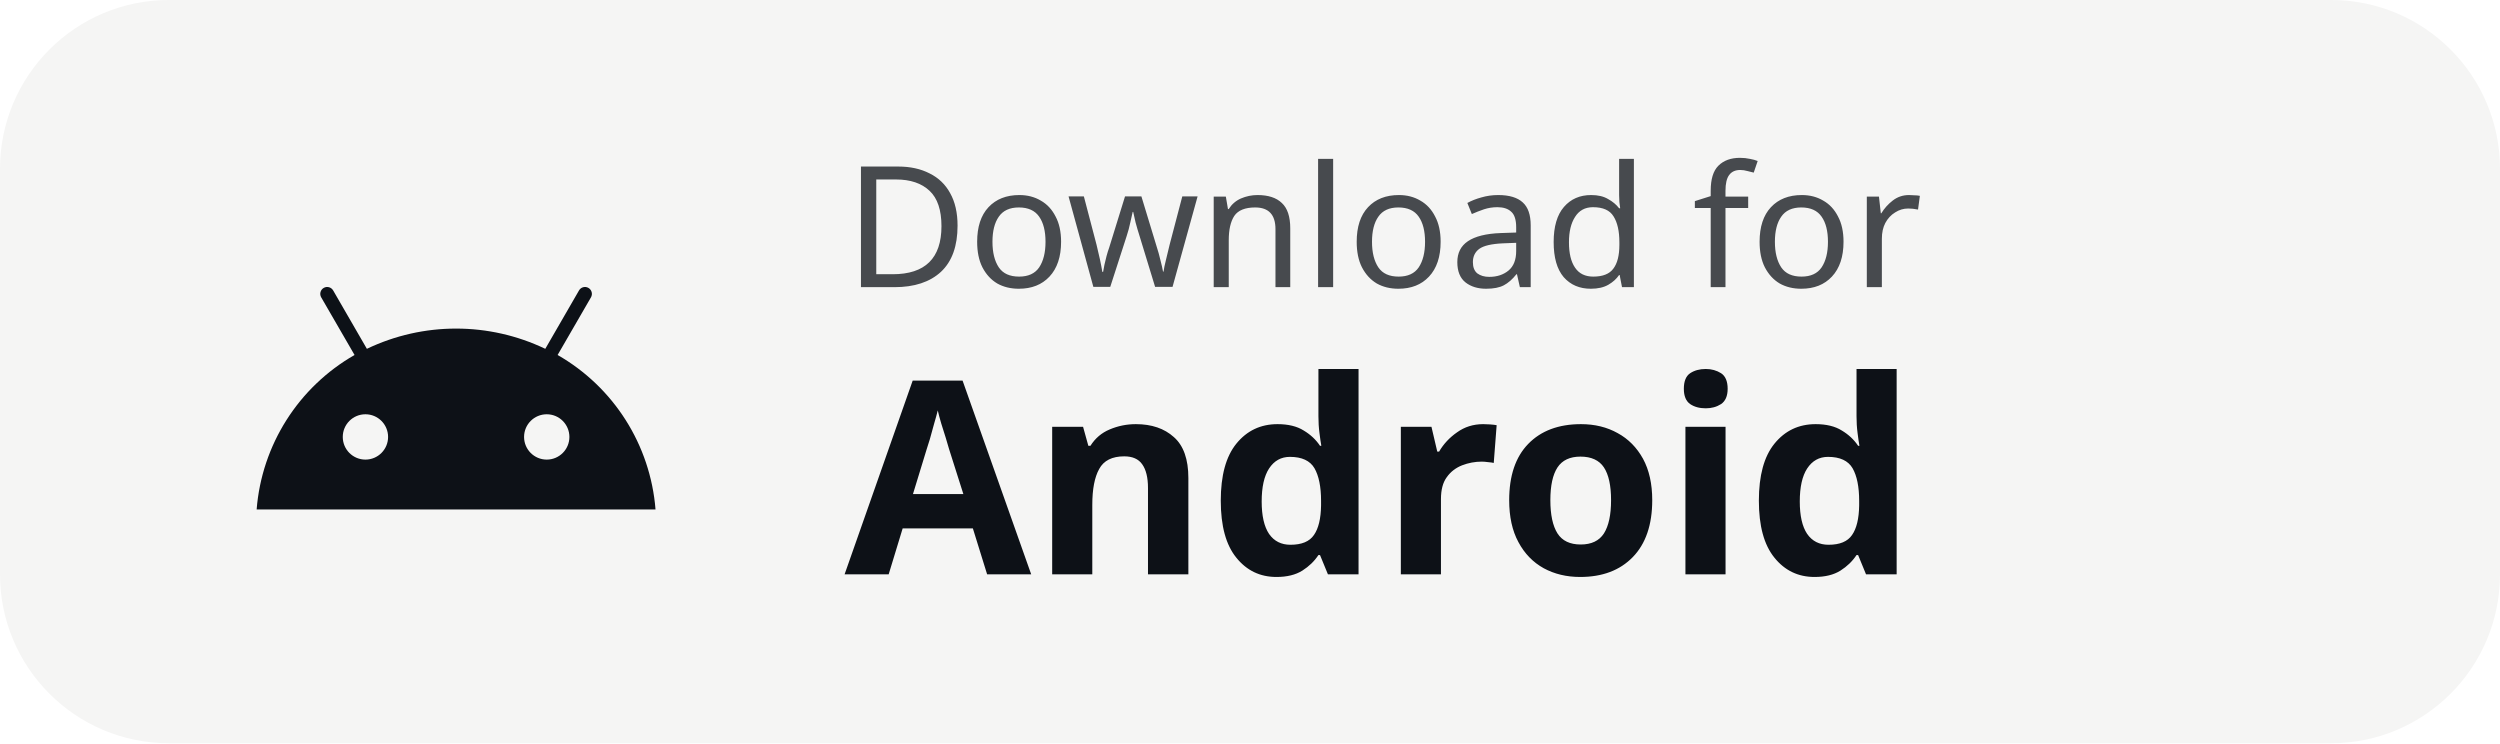
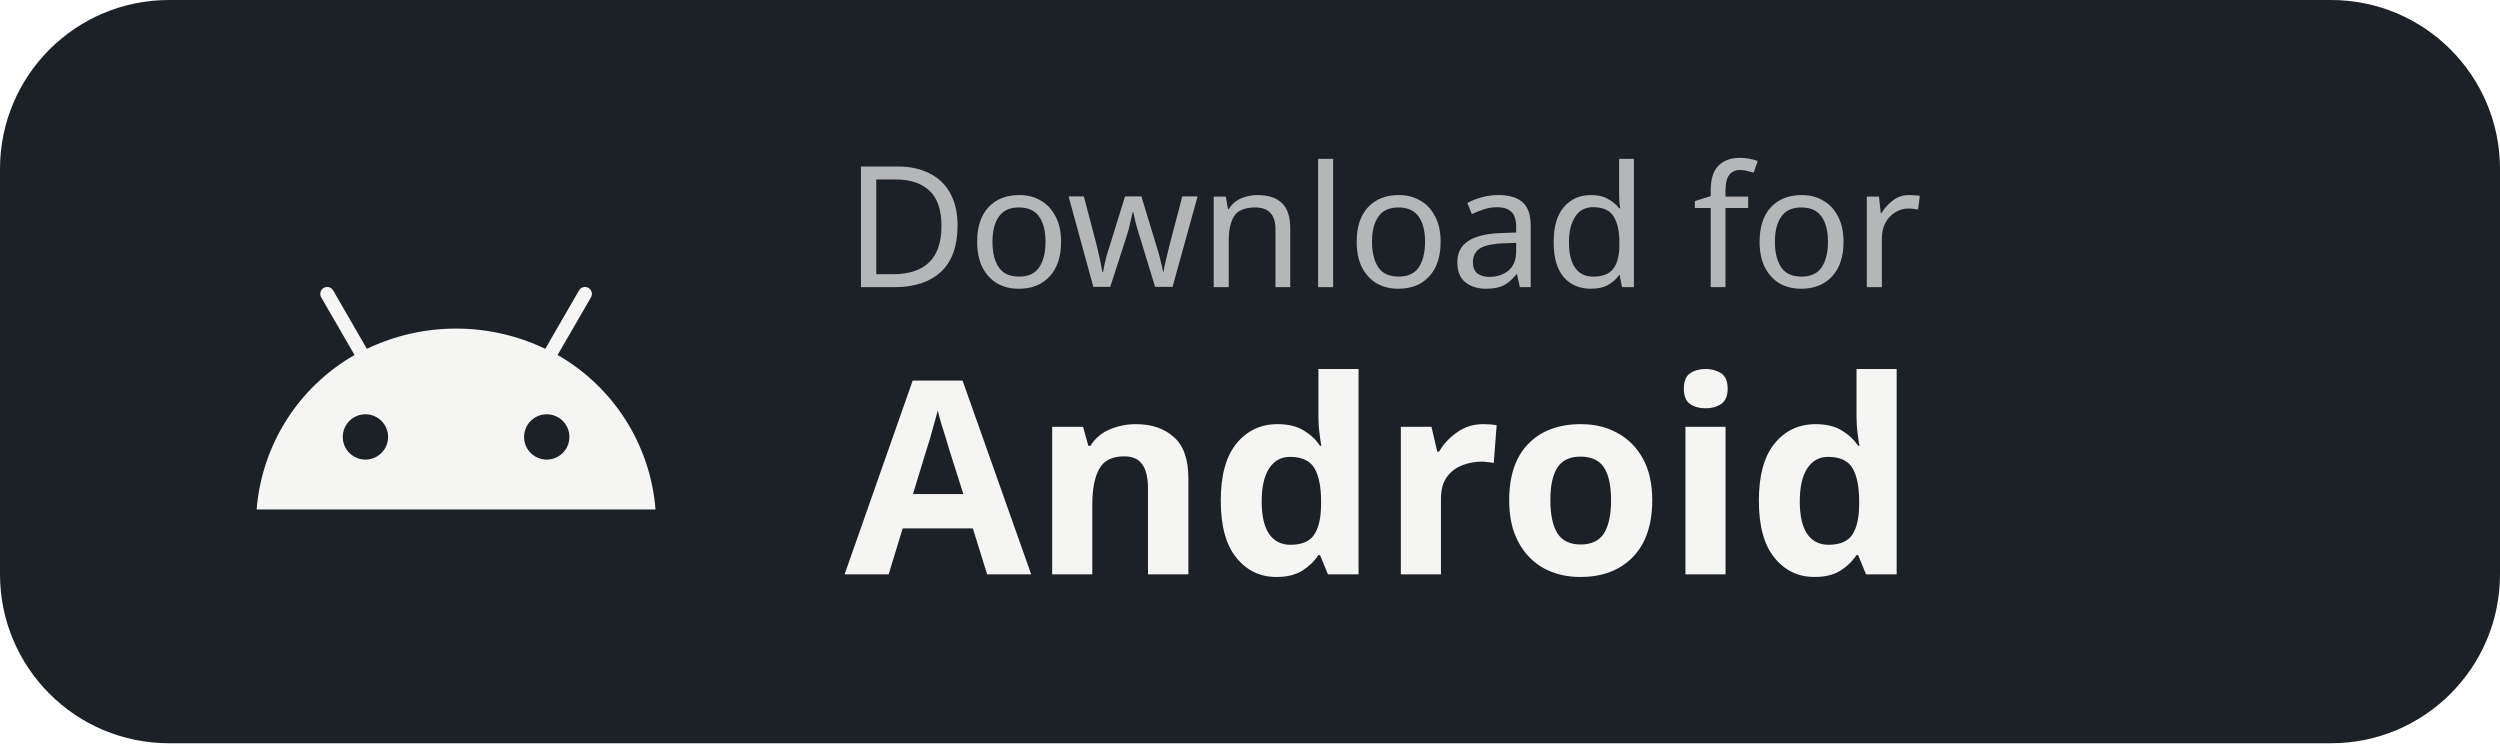
<svg xmlns="http://www.w3.org/2000/svg" width="148" height="44" viewBox="0 0 148 44" role="img" aria-label="Download Nodex for Android">
-   <rect width="148" height="44" rx="10" fill="#f5f5f4" />
-   <svg x="14.12" y="10.84" width="25.76" height="25.76" viewBox="0 0 24 24" fill="#0d1117">
+   <rect width="148" height="44" rx="10" fill="#1c2128" />
+   <svg x="14.12" y="10.84" width="25.76" height="25.76" viewBox="0 0 24 24" fill="#f5f5f4">
    <path d="M17.6 9.48l1.84-3.18a.38.38 0 0 0-.66-.38l-1.86 3.22a11.4 11.4 0 0 0-9.84 0L5.22 5.92a.38.38 0 0 0-.66.38L6.4 9.48A10.8 10.8 0 0 0 1 18h22a10.8 10.8 0 0 0-5.4-8.52ZM7 15.25a1.25 1.25 0 1 1 0-2.5 1.25 1.25 0 0 1 0 2.5Zm10 0a1.25 1.25 0 1 1 0-2.5 1.25 1.25 0 0 1 0 2.5Z" />
  </svg>
-   <g fill="#0d1117" font-family="-apple-system,BlinkMacSystemFont,'Segoe UI','PingFang SC','Microsoft YaHei','Noto Sans',Helvetica,Arial,sans-serif">
-     <text x="50" y="17" font-size="10" opacity="0.75">Download for</text>
+   <g fill="#f5f5f4" font-family="-apple-system,BlinkMacSystemFont,'Segoe UI','PingFang SC','Microsoft YaHei','Noto Sans',Helvetica,Arial,sans-serif">
+     <text x="50" y="17" font-size="10" opacity="0.7">Download for</text>
    <text x="50" y="34" font-size="16" font-weight="600">Android</text>
  </g>
</svg>
